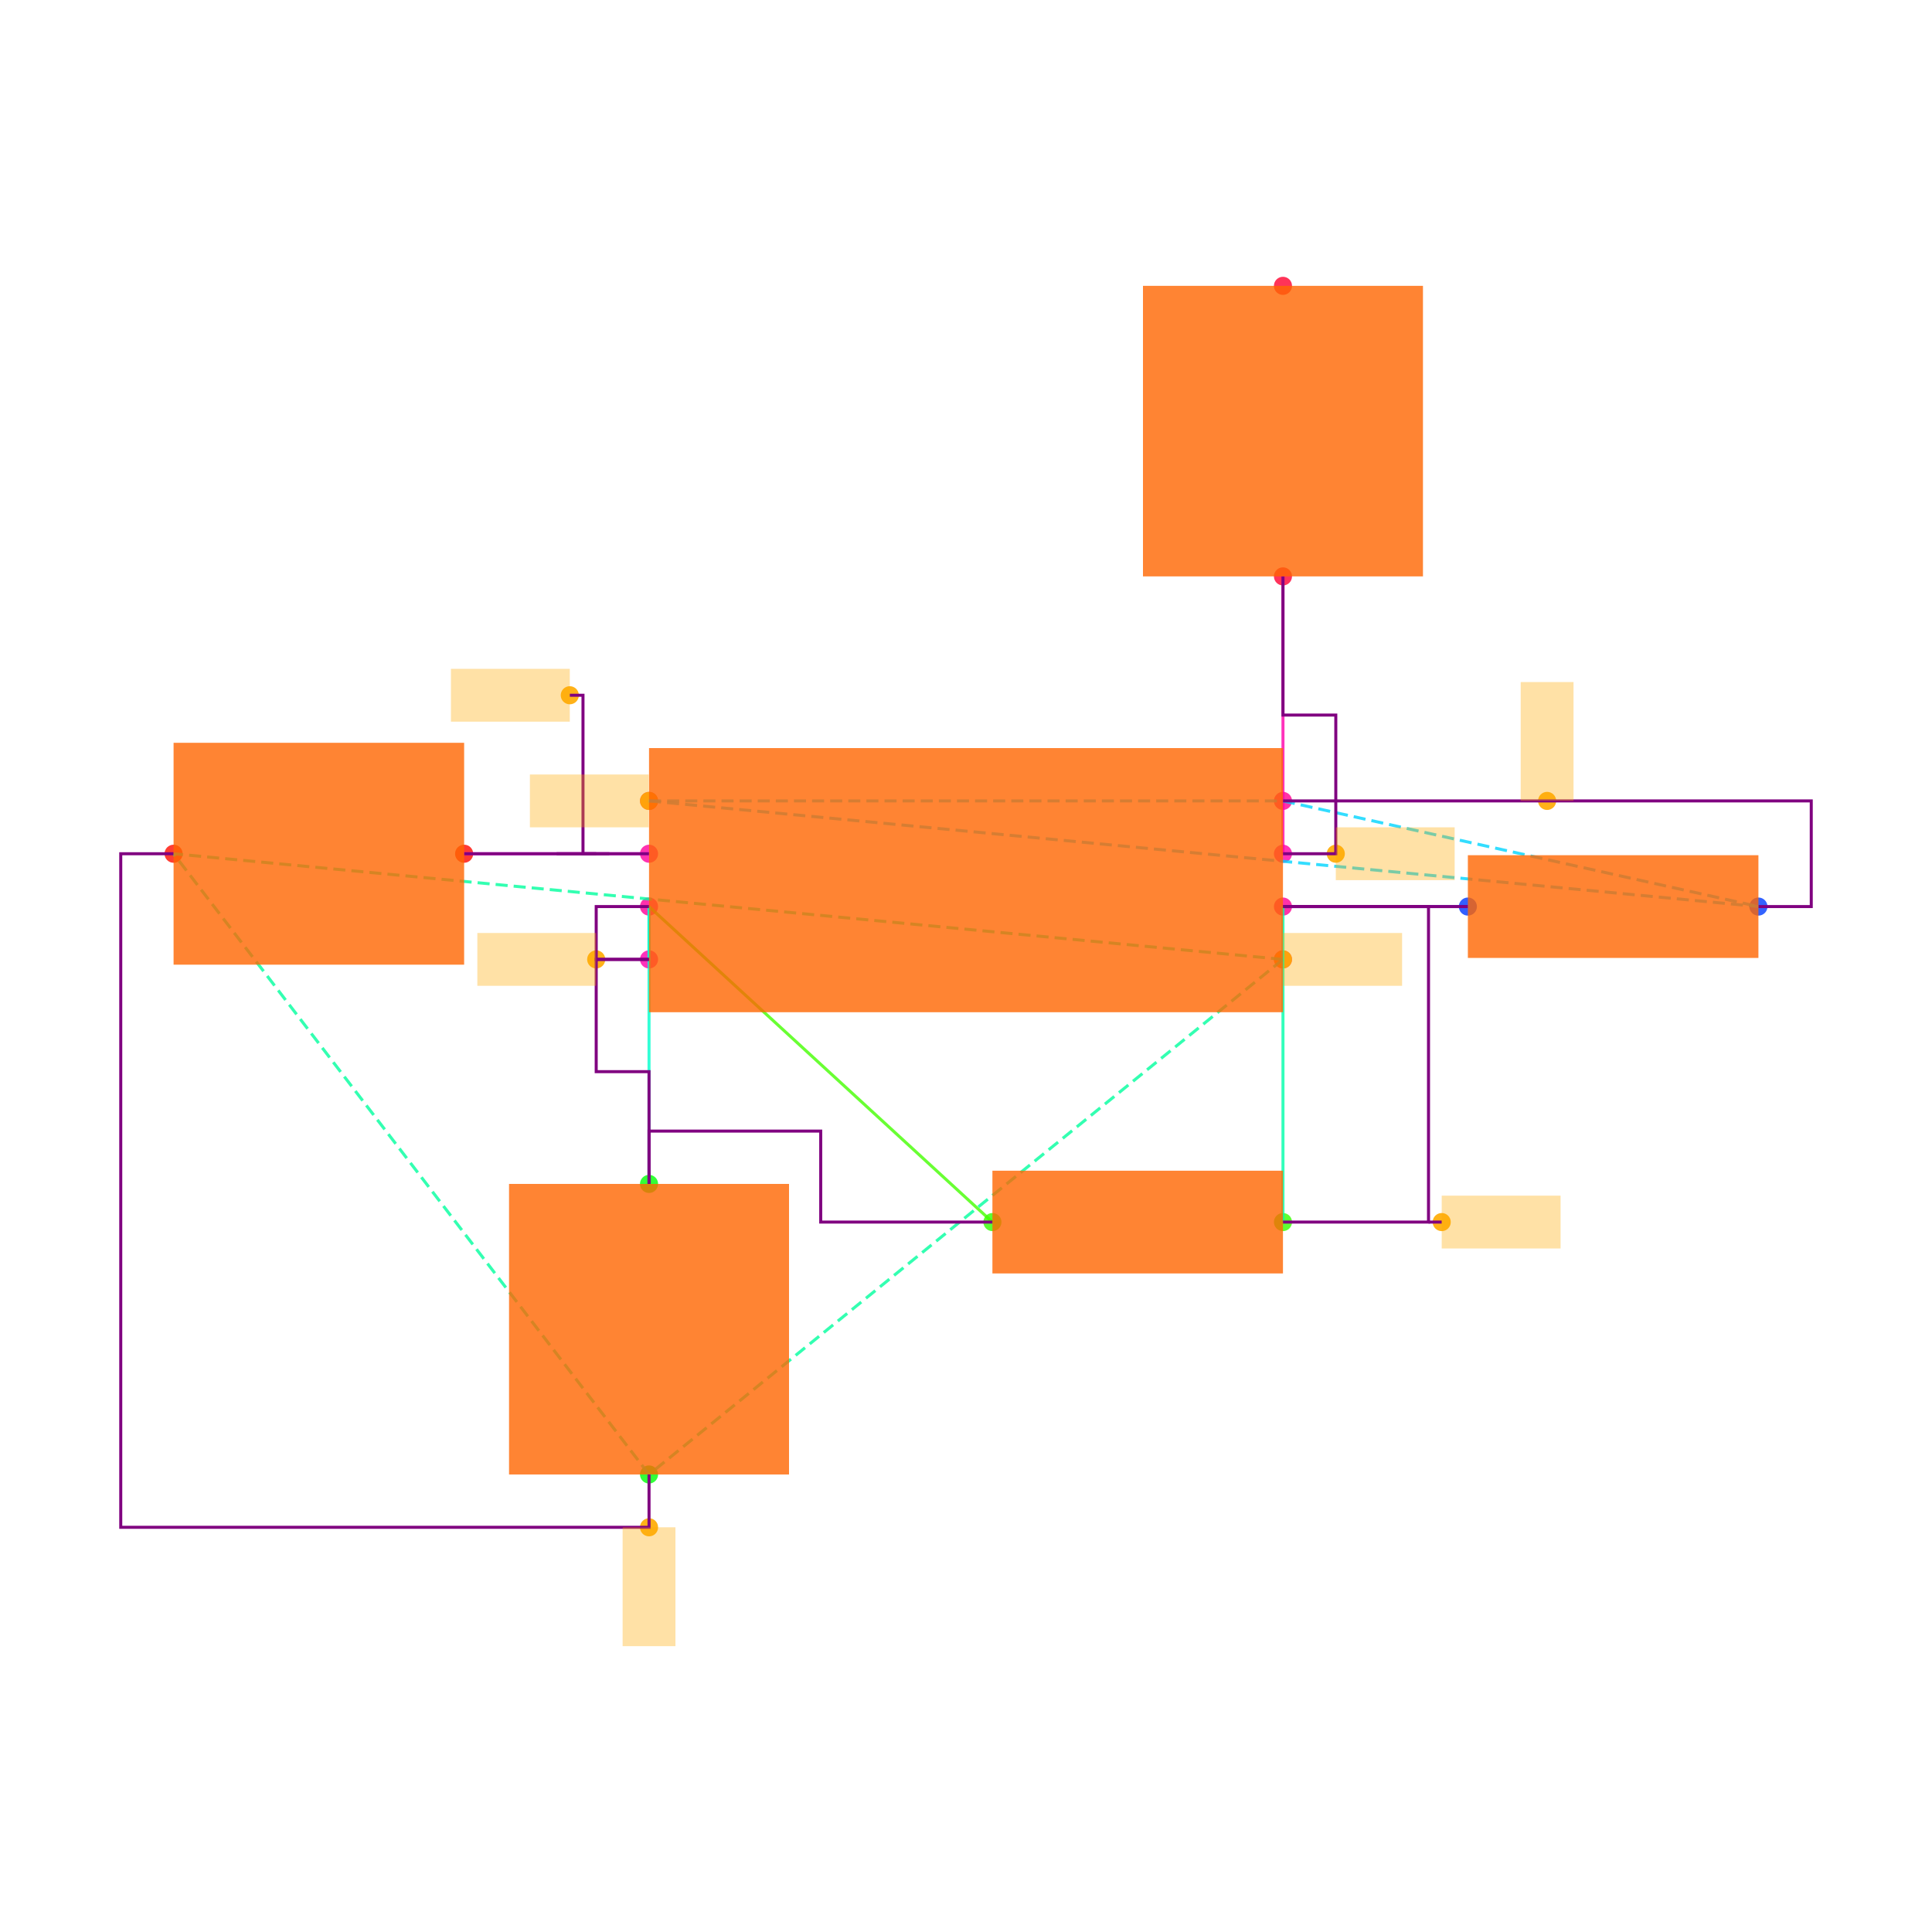
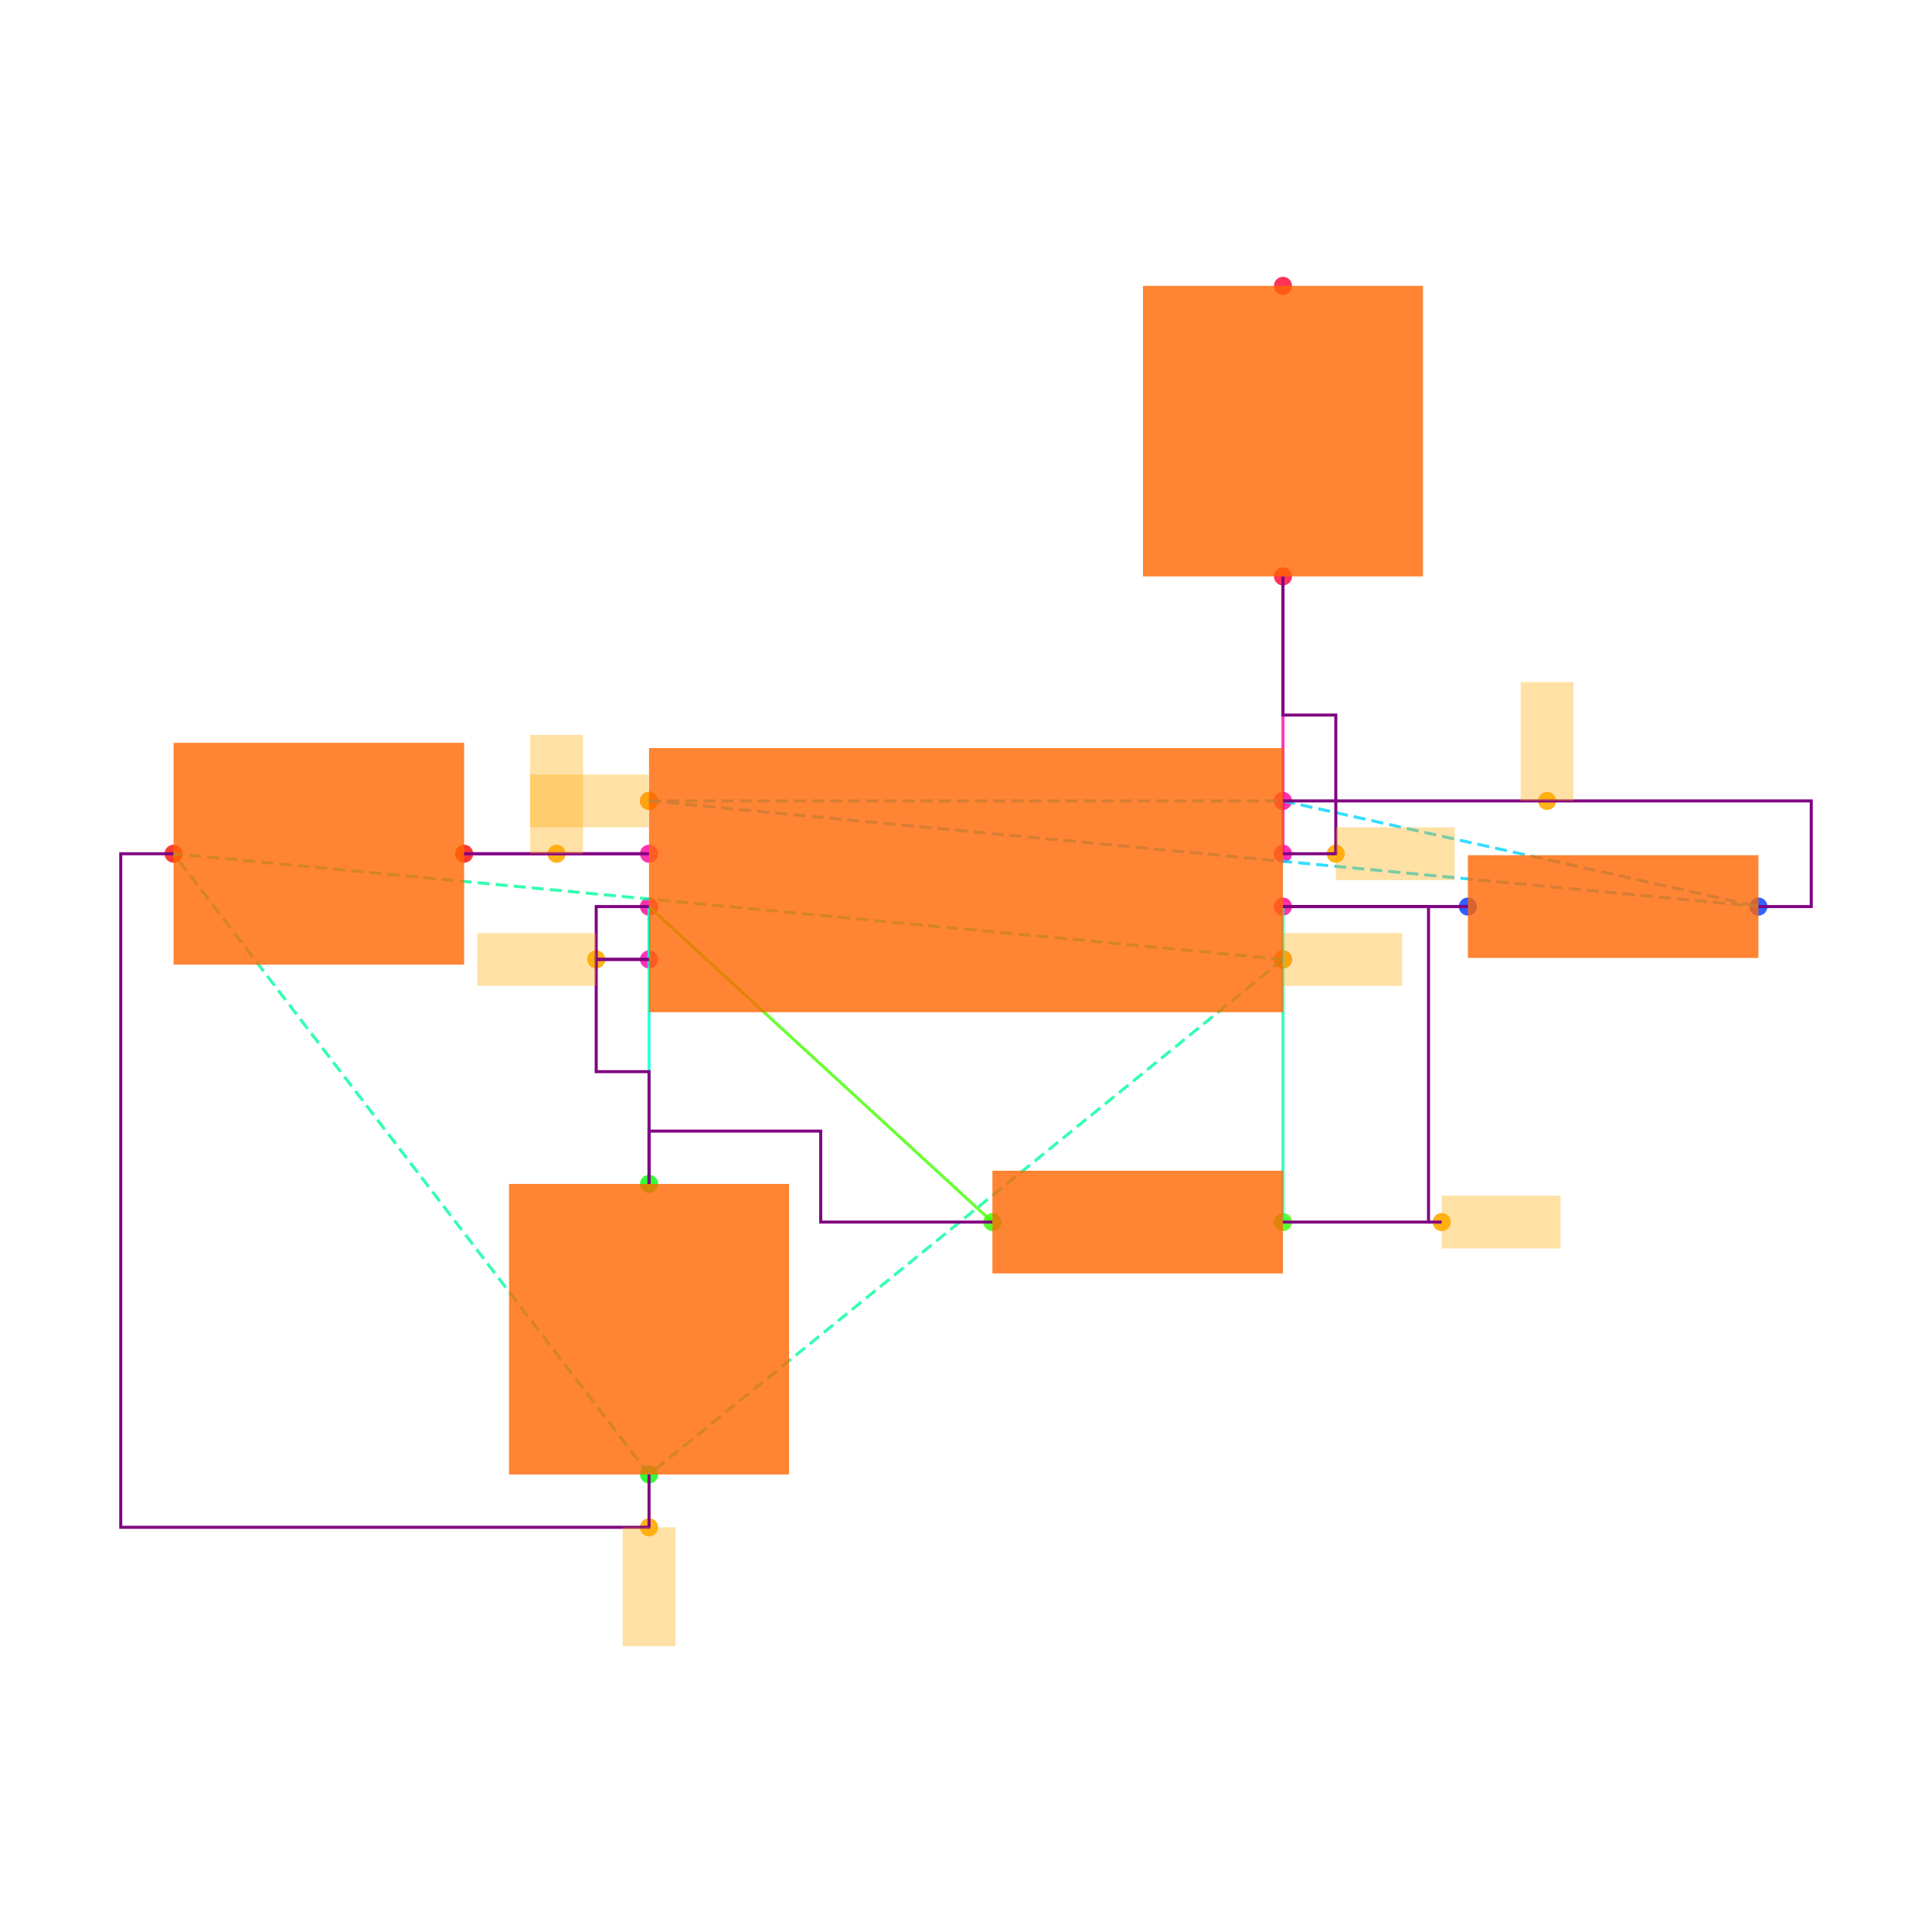
<svg xmlns="http://www.w3.org/2000/svg" width="640" height="640" viewBox="0 0 640 640">
  <rect width="100%" height="100%" fill="white" />
  <g>
    <circle data-type="point" data-label="U1.1 x+" data-x="1.2000000000000002" data-y="-0.30000000000000004" cx="425" cy="317.812" r="3" fill="hsl(319, 100%, 50%, 0.8)" />
  </g>
  <g>
    <circle data-type="point" data-label="U1.2 x-" data-x="-1.2000000000000002" data-y="-0.30000000000000004" cx="215" cy="317.812" r="3" fill="hsl(320, 100%, 50%, 0.8)" />
  </g>
  <g>
    <circle data-type="point" data-label="U1.3 x+" data-x="1.2000000000000002" data-y="0.09999999999999998" cx="425" cy="282.812" r="3" fill="hsl(321, 100%, 50%, 0.8)" />
  </g>
  <g>
    <circle data-type="point" data-label="U1.4 x-" data-x="-1.2000000000000002" data-y="0.30000000000000004" cx="215" cy="265.312" r="3" fill="hsl(322, 100%, 50%, 0.8)" />
  </g>
  <g>
    <circle data-type="point" data-label="U1.5 x-" data-x="-1.2000000000000002" data-y="0.10000000000000003" cx="215" cy="282.812" r="3" fill="hsl(323, 100%, 50%, 0.8)" />
  </g>
  <g>
    <circle data-type="point" data-label="U1.6 x-" data-x="-1.2000000000000002" data-y="-0.09999999999999998" cx="215" cy="300.312" r="3" fill="hsl(324, 100%, 50%, 0.8)" />
  </g>
  <g>
    <circle data-type="point" data-label="U1.7 x+" data-x="1.2000000000000002" data-y="-0.10000000000000003" cx="425" cy="300.312" r="3" fill="hsl(325, 100%, 50%, 0.8)" />
  </g>
  <g>
    <circle data-type="point" data-label="U1.8 x+" data-x="1.2000000000000002" data-y="0.30000000000000004" cx="425" cy="265.312" r="3" fill="hsl(326, 100%, 50%, 0.8)" />
  </g>
  <g>
    <circle data-type="point" data-label="R1.1 x+" data-x="3" data-y="-0.10000000000000016" cx="582.5" cy="300.312" r="3" fill="hsl(226, 100%, 50%, 0.8)" />
  </g>
  <g>
    <circle data-type="point" data-label="R1.2 x-" data-x="1.9000000000000004" data-y="-0.10000000000000002" cx="486.25" cy="300.312" r="3" fill="hsl(227, 100%, 50%, 0.8)" />
  </g>
  <g>
    <circle data-type="point" data-label="R2.1 x+" data-x="1.2000000000000002" data-y="-1.2944553500000002" cx="425" cy="404.827" r="3" fill="hsl(107, 100%, 50%, 0.8)" />
  </g>
  <g>
    <circle data-type="point" data-label="R2.2 x-" data-x="0.10000000000000009" data-y="-1.2944553500000002" cx="328.75" cy="404.827" r="3" fill="hsl(108, 100%, 50%, 0.8)" />
  </g>
  <g>
    <circle data-type="point" data-label="C1.1 y+" data-x="-1.2000000000000002" data-y="-1.1500000000000001" cx="215" cy="392.188" r="3" fill="hsl(121, 100%, 50%, 0.8)" />
  </g>
  <g>
    <circle data-type="point" data-label="C1.2 y-" data-x="-1.2000000000000002" data-y="-2.25" cx="215" cy="488.438" r="3" fill="hsl(122, 100%, 50%, 0.8)" />
  </g>
  <g>
    <circle data-type="point" data-label="C2.1 x+" data-x="-1.9000000000000004" data-y="0.10000000000000002" cx="153.75" cy="282.812" r="3" fill="hsl(2, 100%, 50%, 0.8)" />
  </g>
  <g>
    <circle data-type="point" data-label="C2.2 x-" data-x="-3" data-y="0.10000000000000016" cx="57.5" cy="282.812" r="3" fill="hsl(3, 100%, 50%, 0.8)" />
  </g>
  <g>
    <circle data-type="point" data-label="R3.1 y-" data-x="1.2000000000000002" data-y="1.1500000000000001" cx="425" cy="190.938" r="3" fill="hsl(348, 100%, 50%, 0.8)" />
  </g>
  <g>
    <circle data-type="point" data-label="R3.2 y+" data-x="1.2000000000000002" data-y="2.25" cx="425" cy="94.688" r="3" fill="hsl(349, 100%, 50%, 0.8)" />
  </g>
  <g>
    <circle data-type="point" data-label="anchorPoint orientation: x+" data-x="1.2000000000000002" data-y="-0.30000000000000004" cx="425" cy="317.812" r="3" fill="hsl(40, 100%, 50%, 0.9)" />
  </g>
  <g>
    <circle data-type="point" data-label="anchorPoint orientation: y-" data-x="-1.2000000000000002" data-y="-2.45" cx="215" cy="505.938" r="3" fill="hsl(40, 100%, 50%, 0.9)" />
  </g>
  <g>
    <circle data-type="point" data-label="anchorPoint orientation: x-" data-x="-1.4000000000000001" data-y="-0.30000000000000004" cx="197.5" cy="317.812" r="3" fill="hsl(40, 100%, 50%, 0.9)" />
  </g>
  <g>
    <circle data-type="point" data-label="anchorPoint orientation: x+" data-x="1.4000000000000001" data-y="0.09999999999999998" cx="442.5" cy="282.812" r="3" fill="hsl(40, 100%, 50%, 0.9)" />
  </g>
  <g>
    <circle data-type="point" data-label="anchorPoint orientation: x-" data-x="-1.2000000000000002" data-y="0.30000000000000004" cx="215" cy="265.312" r="3" fill="hsl(40, 100%, 50%, 0.9)" />
  </g>
  <g>
    <circle data-type="point" data-label="anchorPoint orientation: y+" data-x="2.2" data-y="0.30000000000000004" cx="512.5" cy="265.312" r="3" fill="hsl(40, 100%, 50%, 0.9)" />
  </g>
  <g>
-     <circle data-type="point" data-label="anchorPoint orientation: x-" data-x="-1.5000000000000004" data-y="0.7" cx="188.75" cy="230.312" r="3" fill="hsl(40, 100%, 50%, 0.9)" />
+     <circle data-type="point" data-label="anchorPoint orientation: y+" data-x="-1.5500000000000003" data-y="0.10000000000000003" cx="184.375" cy="282.812" r="3" fill="hsl(40, 100%, 50%, 0.9)" />
  </g>
  <g>
    <circle data-type="point" data-label="anchorPoint orientation: x+" data-x="1.8010000000000004" data-y="-1.2944553500000002" cx="477.588" cy="404.827" r="3" fill="hsl(40, 100%, 50%, 0.9)" />
  </g>
  <g>
    <polyline data-points="-1.2000000000000002,0.10000000000000003 -1.9000000000000004,0.10000000000000002" data-type="line" data-label="" points="215,282.812 153.75,282.812" fill="none" stroke="hsl(296, 100%, 50%, 0.8)" stroke-width="1" />
  </g>
  <g>
    <polyline data-points="-1.2000000000000002,-0.09999999999999998 -1.2000000000000002,-0.30000000000000004" data-type="line" data-label="" points="215,300.312 215,317.812" fill="none" stroke="hsl(168, 100%, 50%, 0.8)" stroke-width="1" />
  </g>
  <g>
    <polyline data-points="1.9000000000000004,-0.10000000000000002 1.2000000000000002,-0.10000000000000003" data-type="line" data-label="" points="486.25,300.312 425,300.312" fill="none" stroke="hsl(248, 100%, 50%, 0.8)" stroke-width="1" />
  </g>
  <g>
    <polyline data-points="1.2000000000000002,-0.10000000000000003 1.2000000000000002,-1.2944553500000002" data-type="line" data-label="" points="425,300.312 425,404.827" fill="none" stroke="hsl(160, 100%, 50%, 0.8)" stroke-width="1" />
  </g>
  <g>
    <polyline data-points="0.10000000000000009,-1.2944553500000002 -1.2000000000000002,-0.09999999999999998" data-type="line" data-label="" points="328.75,404.827 215,300.312" fill="none" stroke="hsl(104, 100%, 50%, 0.8)" stroke-width="1" />
  </g>
  <g>
    <polyline data-points="-1.2000000000000002,-0.09999999999999998 -1.2000000000000002,-1.1500000000000001" data-type="line" data-label="" points="215,300.312 215,392.188" fill="none" stroke="hsl(168, 100%, 50%, 0.8)" stroke-width="1" />
  </g>
  <g>
    <polyline data-points="1.2000000000000002,0.09999999999999998 1.2000000000000002,1.1500000000000001" data-type="line" data-label="" points="425,282.812 425,190.938" fill="none" stroke="hsl(320, 100%, 50%, 0.8)" stroke-width="1" />
  </g>
  <g>
    <polyline data-points="1.2000000000000002,-0.30000000000000004 -1.2000000000000002,-2.25" data-type="line" data-label="" points="425,317.812 215,488.438" fill="none" stroke="hsl(157, 100%, 50%, 0.8)" stroke-width="1" stroke-dasharray="4 2" />
  </g>
  <g>
    <polyline data-points="1.2000000000000002,-0.30000000000000004 -3,0.10000000000000016" data-type="line" data-label="" points="425,317.812 57.5,282.812" fill="none" stroke="hsl(157, 100%, 50%, 0.8)" stroke-width="1" stroke-dasharray="4 2" />
  </g>
  <g>
    <polyline data-points="-1.2000000000000002,-2.25 -3,0.10000000000000016" data-type="line" data-label="" points="215,488.438 57.5,282.812" fill="none" stroke="hsl(157, 100%, 50%, 0.8)" stroke-width="1" stroke-dasharray="4 2" />
  </g>
  <g>
    <polyline data-points="-1.2000000000000002,0.30000000000000004 1.2000000000000002,0.30000000000000004" data-type="line" data-label="" points="215,265.312 425,265.312" fill="none" stroke="hsl(190, 100%, 50%, 0.8)" stroke-width="1" stroke-dasharray="4 2" />
  </g>
  <g>
    <polyline data-points="-1.2000000000000002,0.30000000000000004 3,-0.10000000000000016" data-type="line" data-label="" points="215,265.312 582.5,300.312" fill="none" stroke="hsl(190, 100%, 50%, 0.8)" stroke-width="1" stroke-dasharray="4 2" />
  </g>
  <g>
    <polyline data-points="1.2000000000000002,0.30000000000000004 3,-0.10000000000000016" data-type="line" data-label="" points="425,265.312 582.5,300.312" fill="none" stroke="hsl(190, 100%, 50%, 0.8)" stroke-width="1" stroke-dasharray="4 2" />
  </g>
  <g>
    <polyline data-points="-1.2000000000000002,0.10000000000000003 -1.9000000000000004,0.10000000000000002" data-type="line" data-label="" points="215,282.812 153.75,282.812" fill="none" stroke="purple" stroke-width="1" />
  </g>
  <g>
    <polyline data-points="-1.2000000000000002,-0.30000000000000004 -1.4000000000000001,-0.30000000000000004 -1.4000000000000001,-0.7250000000000001 -1.2000000000000002,-0.7250000000000001 -1.2000000000000002,-1.1500000000000001" data-type="line" data-label="" points="215,317.812 197.5,317.812 197.5,355 215,355 215,392.188" fill="none" stroke="purple" stroke-width="1" />
  </g>
  <g>
    <polyline data-points="-1.2000000000000002,-0.09999999999999998 -1.4000000000000001,-0.09999999999999998 -1.4000000000000001,-0.30000000000000004 -1.2000000000000002,-0.30000000000000004" data-type="line" data-label="" points="215,300.312 197.5,300.312 197.5,317.812 215,317.812" fill="none" stroke="purple" stroke-width="1" />
  </g>
  <g>
    <polyline data-points="0.09999999999999987,-1.2944553500000002 -0.55,-1.2944553500000002 -0.55,-0.9500000000000002 -1.2000000000000002,-0.9500000000000002 -1.2000000000000002,-1.1500000000000001" data-type="line" data-label="" points="328.75,404.827 271.875,404.827 271.875,374.688 215,374.688 215,392.188" fill="none" stroke="purple" stroke-width="1" />
  </g>
  <g>
    <polyline data-points="1.2000000000000002,-0.10000000000000003 1.9000000000000004,-0.10000000000000002" data-type="line" data-label="" points="425,300.312 486.25,300.312" fill="none" stroke="purple" stroke-width="1" />
  </g>
  <g>
    <polyline data-points="1.2000000000000002,0.09999999999999998 1.4000000000000001,0.09999999999999998 1.4000000000000001,0.625 1.2000000000000002,0.625 1.2000000000000002,1.1500000000000001" data-type="line" data-label="" points="425,282.812 442.5,282.812 442.5,236.875 425,236.875 425,190.938" fill="none" stroke="purple" stroke-width="1" />
  </g>
  <g>
    <polyline data-points="1.2000000000000002,0.30000000000000004 3.2,0.30000000000000004 3.2,-0.10000000000000016 3,-0.10000000000000016" data-type="line" data-label="" points="425,265.312 600,265.312 600,300.312 582.5,300.312" fill="none" stroke="purple" stroke-width="1" />
  </g>
  <g>
    <polyline data-points="-1.2000000000000002,-2.25 -1.2000000000000002,-2.45 -3.2,-2.45 -3.2,0.10000000000000016 -3,0.10000000000000016" data-type="line" data-label="" points="215,488.438 215,505.938 40,505.938 40,282.812 57.5,282.812" fill="none" stroke="purple" stroke-width="1" />
  </g>
  <g>
    <polyline data-points="1.2000000000000002,-1.2944553500000002 1.7510000000000003,-1.2944553500000002 1.7510000000000003,-0.10000000000000003 1.2000000000000002,-0.10000000000000003" data-type="line" data-label="" points="425,404.827 473.213,404.827 473.213,300.312 425,300.312" fill="none" stroke="purple" stroke-width="1" />
  </g>
  <g>
-     <polyline data-points="-1.5500000000000003,0.10000000000000003 -1.3500000000000003,0.10000000000000003 -1.4000000000000004,0.10000000000000003" data-type="line" data-label="" points="184.375,282.812 201.875,282.812 197.5,282.812" fill="none" stroke="purple" stroke-width="1" />
-   </g>
-   <g>
    <polyline data-points="1.7510000000000003,-1.2944553500000002 1.8010000000000004,-1.2944553500000002" data-type="line" data-label="" points="473.213,404.827 477.588,404.827" fill="none" stroke="purple" stroke-width="1" />
-   </g>
-   <g>
-     <polyline data-points="-1.4000000000000004,0.10000000000000003 -1.4500000000000004,0.10000000000000003 -1.4500000000000004,0.7 -1.5000000000000004,0.7" data-type="line" data-label="" points="197.5,282.812 193.125,282.812 193.125,230.312 188.75,230.312" fill="none" stroke="purple" stroke-width="1" />
  </g>
  <g>
    <rect data-type="rect" data-label="schematic_component_0" data-x="0" data-y="0" x="215" y="247.812" width="210" height="87.5" fill="hsl(24, 100%, 50%, 0.8)" stroke="black" stroke-width="0.011" />
  </g>
  <g>
    <rect data-type="rect" data-label="schematic_component_1" data-x="2.45" data-y="-0.10000000000000009" x="486.25" y="283.298" width="96.25" height="34.03" fill="hsl(24, 100%, 50%, 0.8)" stroke="black" stroke-width="0.011" />
  </g>
  <g>
    <rect data-type="rect" data-label="schematic_component_2" data-x="0.6500000000000001" data-y="-1.2944553500000002" x="328.75" y="387.813" width="96.25" height="34.03" fill="hsl(24, 100%, 50%, 0.8)" stroke="black" stroke-width="0.011" />
  </g>
  <g>
    <rect data-type="rect" data-label="schematic_component_3" data-x="-1.2000000000000002" data-y="-1.7000000000000002" x="168.625" y="392.188" width="92.75" height="96.25" fill="hsl(24, 100%, 50%, 0.8)" stroke="black" stroke-width="0.011" />
  </g>
  <g>
    <rect data-type="rect" data-label="schematic_component_4" data-x="-2.45" data-y="0.10000000000000009" x="57.5" y="246.062" width="96.25" height="73.5" fill="hsl(24, 100%, 50%, 0.8)" stroke="black" stroke-width="0.011" />
  </g>
  <g>
    <rect data-type="rect" data-label="schematic_component_5" data-x="1.2000000000000002" data-y="1.7000000000000002" x="378.625" y="94.688" width="92.75" height="96.25" fill="hsl(24, 100%, 50%, 0.8)" stroke="black" stroke-width="0.011" />
  </g>
  <g>
    <rect data-type="rect" data-label="netId: GND globalConnNetId: connectivity_net4" data-x="1.4260000000000002" data-y="-0.30000000000000004" x="425.087" y="309.062" width="39.375" height="17.5" fill="hsl(40, 100%, 50%, 0.35)" stroke="black" stroke-width="0.011" />
  </g>
  <g>
    <rect data-type="rect" data-label="netId: GND globalConnNetId: connectivity_net4" data-x="-1.2000000000000002" data-y="-2.6750000000000003" x="206.25" y="505.938" width="17.5" height="39.375" fill="hsl(40, 100%, 50%, 0.35)" stroke="black" stroke-width="0.011" />
  </g>
  <g>
    <rect data-type="rect" data-label="netId: U1.THRES to U1.TRIG globalConnNetId: connectivity_net1" data-x="-1.6250000000000002" data-y="-0.30000000000000004" x="158.125" y="309.062" width="39.375" height="17.5" fill="hsl(40, 100%, 50%, 0.35)" stroke="black" stroke-width="0.011" />
  </g>
  <g>
    <rect data-type="rect" data-label="netId: U1.OUT to R3.pin1 globalConnNetId: connectivity_net3" data-x="1.6250000000000002" data-y="0.09999999999999998" x="442.5" y="274.062" width="39.375" height="17.5" fill="hsl(40, 100%, 50%, 0.35)" stroke="black" stroke-width="0.011" />
  </g>
  <g>
    <rect data-type="rect" data-label="netId: VCC globalConnNetId: connectivity_net5" data-x="-1.4260000000000002" data-y="0.30000000000000004" x="175.537" y="256.562" width="39.375" height="17.5" fill="hsl(40, 100%, 50%, 0.35)" stroke="black" stroke-width="0.011" />
  </g>
  <g>
    <rect data-type="rect" data-label="netId: VCC globalConnNetId: connectivity_net5" data-x="2.2" data-y="0.525" x="503.75" y="225.938" width="17.5" height="39.375" fill="hsl(40, 100%, 50%, 0.35)" stroke="black" stroke-width="0.011" />
  </g>
  <g>
-     <rect data-type="rect" data-label="netId: U1.CTRL to C2.pin1 globalConnNetId: connectivity_net0" data-x="-1.7250000000000005" data-y="0.7" x="149.375" y="221.562" width="39.375" height="17.5" fill="hsl(40, 100%, 50%, 0.35)" stroke="black" stroke-width="0.011" />
+     <rect data-type="rect" data-label="netId: U1.CTRL to C2.pin1 globalConnNetId: connectivity_net0" data-x="-1.5500000000000003" data-y="0.32500000000000007" x="175.625" y="243.438" width="17.5" height="39.375" fill="hsl(40, 100%, 50%, 0.35)" stroke="black" stroke-width="0.011" />
  </g>
  <g>
    <rect data-type="rect" data-label="netId: U1.DISCH to R2.pin1 globalConnNetId: connectivity_net2" data-x="2.0260000000000002" data-y="-1.2944553500000002" x="477.587" y="396.077" width="39.375" height="17.5" fill="hsl(40, 100%, 50%, 0.35)" stroke="black" stroke-width="0.011" />
  </g>
  <g id="crosshair" style="display: none">
    <line id="crosshair-h" y1="0" y2="640" stroke="#666" stroke-width="0.5" />
    <line id="crosshair-v" x1="0" x2="640" stroke="#666" stroke-width="0.5" />
    <text id="coordinates" font-family="monospace" font-size="12" fill="#666" />
  </g>
</svg>
